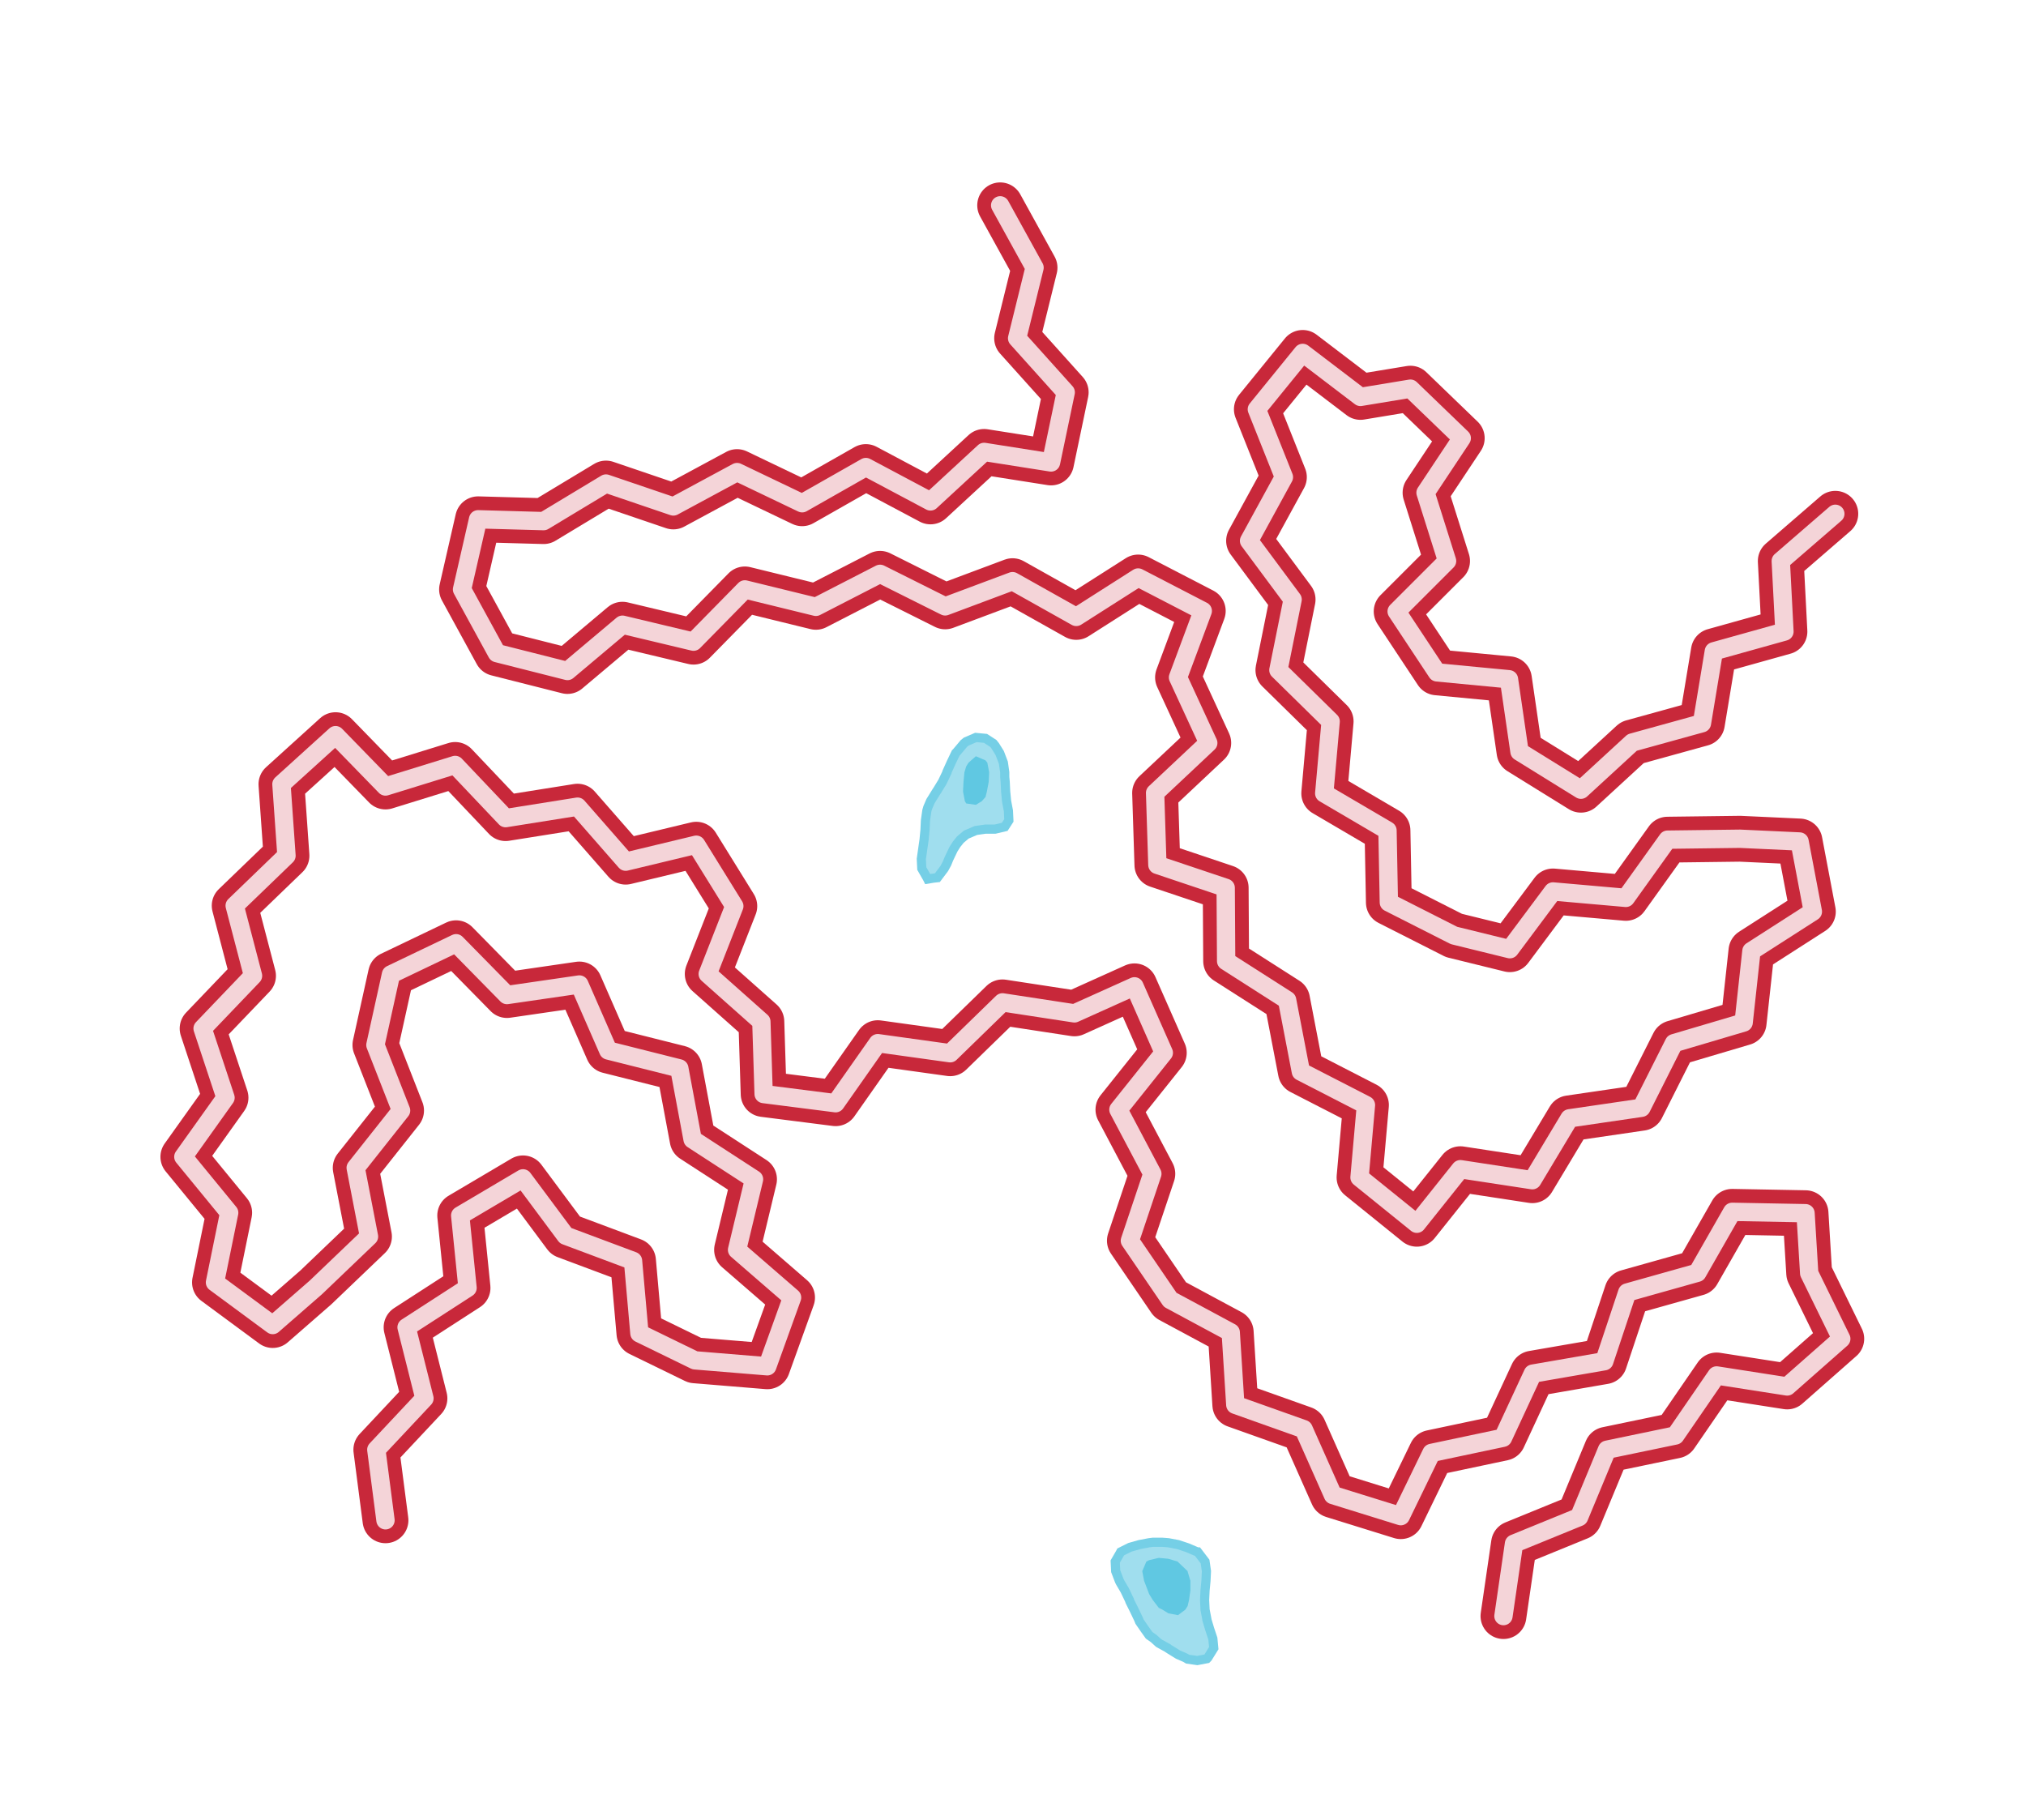
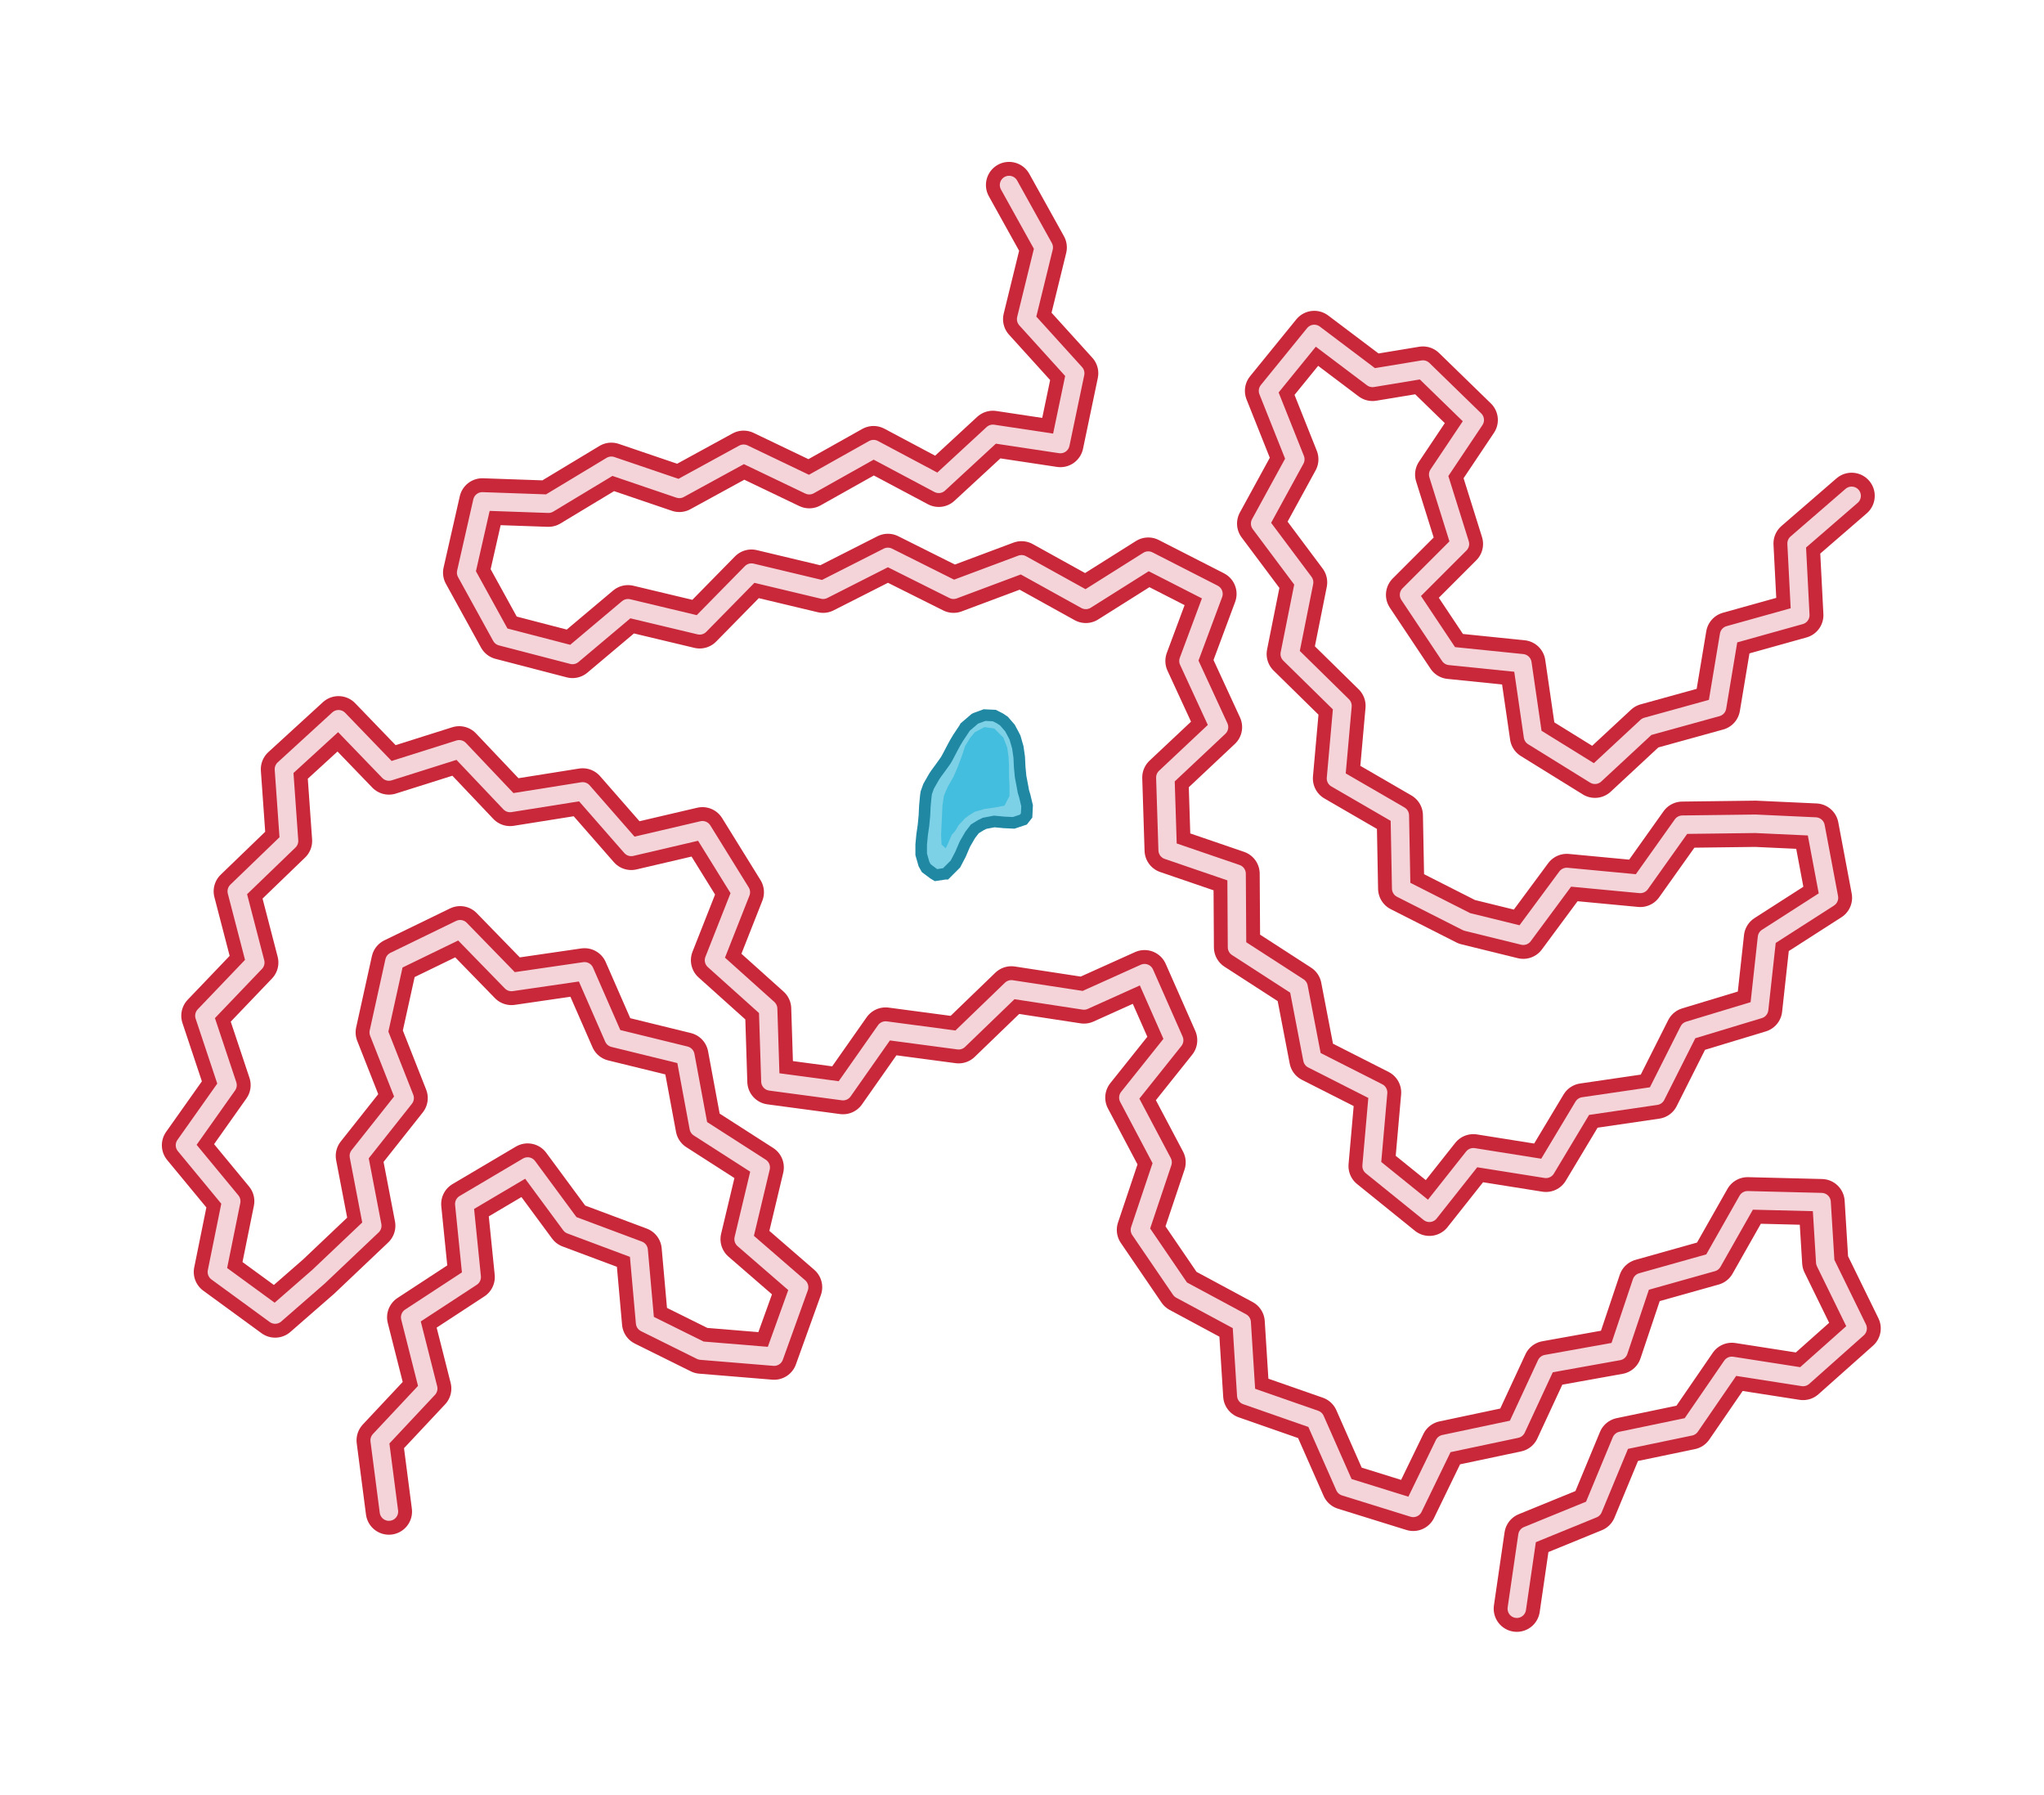
- <svg xmlns="http://www.w3.org/2000/svg" width="44.2" height="39.7" viewBox="0 0 44.2 39.7">
+ <svg xmlns="http://www.w3.org/2000/svg" width="44.2" height="38.8" viewBox="0 0 44.2 38.8">
  <g id="6XYO" data-chains="B+A">
-     <path class="density" d="M20.24,19.18 L20.23,19.16 L20.11,18.95 L20.10,18.74 L20.13,18.53 L20.16,18.32 L20.18,18.11 L20.19,17.90 L20.22,17.69 L20.24,17.62 L20.30,17.48 L20.43,17.27 L20.45,17.24 L20.56,17.06 L20.66,16.85 L20.66,16.84 L20.75,16.64 L20.85,16.43 L20.87,16.41 L21.03,16.22 L21.08,16.18 L21.29,16.09 L21.50,16.11 L21.67,16.22 L21.71,16.27 L21.81,16.43 L21.89,16.64 L21.92,16.85 L21.92,16.95 L21.93,17.06 L21.94,17.27 L21.96,17.48 L22.00,17.69 L22.01,17.90 L21.92,18.04 L21.71,18.09 L21.50,18.09 L21.36,18.11 L21.29,18.12 L21.08,18.21 L20.95,18.32 L20.87,18.42 L20.80,18.53 L20.70,18.74 L20.66,18.84 L20.60,18.95 L20.45,19.15 L20.36,19.16 L20.24,19.18 Z M24.44,34.53 L24.42,34.49 L24.34,34.28 L24.33,34.07 L24.44,33.88 L24.45,33.86 L24.65,33.76 L24.86,33.70 L25.07,33.66 L25.15,33.65 L25.28,33.65 L25.36,33.65 L25.49,33.66 L25.70,33.70 L25.91,33.77 L26.12,33.86 L26.13,33.86 L26.29,34.07 L26.32,34.28 L26.31,34.49 L26.29,34.70 L26.28,34.91 L26.29,35.12 L26.33,35.33 L26.33,35.34 L26.39,35.54 L26.46,35.75 L26.48,35.96 L26.35,36.17 L26.33,36.19 L26.12,36.23 L25.91,36.20 L25.86,36.17 L25.70,36.10 L25.49,35.97 L25.48,35.96 L25.28,35.85 L25.17,35.75 L25.07,35.68 L24.97,35.54 L24.86,35.38 L24.84,35.33 L24.74,35.12 L24.65,34.94 L24.64,34.91 L24.54,34.70 L24.44,34.53 Z" fill="#a0deee" fill-rule="evenodd" stroke="#75cfe6" stroke-width="0.2" />
-     <path class="density" d="M21.08,17.53 L21.05,17.48 L21.01,17.27 L21.02,17.06 L21.04,16.85 L21.08,16.72 L21.13,16.64 L21.29,16.50 L21.50,16.59 L21.54,16.64 L21.58,16.85 L21.57,17.06 L21.53,17.27 L21.50,17.39 L21.42,17.48 L21.29,17.56 L21.08,17.53 Z M25.07,34.78 L25.04,34.70 L24.96,34.49 L24.92,34.28 L25.01,34.07 L25.07,34.04 L25.28,33.99 L25.49,34.01 L25.69,34.07 L25.70,34.08 L25.91,34.28 L25.91,34.29 L25.97,34.49 L25.97,34.70 L25.94,34.91 L25.91,35.04 L25.86,35.12 L25.70,35.24 L25.49,35.20 L25.36,35.12 L25.28,35.08 L25.15,34.91 L25.07,34.78 Z" fill="#60c8e2" fill-rule="evenodd" />
-     <polyline points="21.82,4.48 22.57,5.84 22.19,7.38 23.25,8.56 22.93,10.09 21.47,9.86 20.30,10.94 18.89,10.19 17.50,10.98 16.08,10.30 14.69,11.05 13.22,10.55 11.86,11.37 10.43,11.33 10.08,12.86 10.84,14.25 12.38,14.64 13.58,13.63 15.13,14.00 16.25,12.86 17.80,13.24 19.20,12.52 20.62,13.23 22.09,12.68 23.48,13.46 24.83,12.60 26.24,13.33 25.70,14.78 26.36,16.21 25.20,17.30 25.25,18.87 26.74,19.37 26.75,20.97 28.08,21.82 28.38,23.38 29.80,24.11 29.66,25.69 30.91,26.70 31.86,25.51 33.43,25.75 34.24,24.40 35.81,24.17 36.52,22.76 38.04,22.31 38.21,20.75 39.55,19.89 39.26,18.36 37.96,18.30 36.38,18.32 35.47,19.59 33.88,19.45 32.94,20.71 31.72,20.41 30.30,19.69 30.27,18.12 28.89,17.31 29.03,15.74 27.89,14.62 28.20,13.08 27.25,11.80 28.01,10.41 27.42,8.93 28.42,7.70 29.68,8.66 30.77,8.48 31.89,9.56 31.10,10.75 31.57,12.24 30.47,13.34 31.35,14.67 32.92,14.82 33.15,16.40 34.49,17.23 35.61,16.20 37.13,15.78 37.39,14.21 38.93,13.78 38.85,12.24 40.04,11.21" fill="none" stroke="#c8283a" stroke-width="1.00" stroke-linejoin="round" stroke-linecap="round" />
-     <polyline points="32.80,35.26 33.03,33.68 34.45,33.10 35.06,31.63 36.55,31.32 37.45,30.01 38.99,30.25 40.17,29.21 39.47,27.78 39.39,26.47 37.79,26.44 37.03,27.77 35.50,28.20 35.00,29.70 33.44,29.97 32.79,31.37 31.23,31.70 30.56,33.08 29.08,32.62 28.44,31.18 26.95,30.65 26.85,29.07 25.53,28.36 24.65,27.07 25.14,25.61 24.40,24.21 25.39,22.97 24.75,21.52 23.44,22.11 21.87,21.87 20.73,22.98 19.15,22.76 18.23,24.07 16.66,23.87 16.61,22.29 15.44,21.25 16.02,19.77 15.19,18.43 13.65,18.80 12.60,17.60 11.03,17.85 9.93,16.69 8.41,17.16 7.32,16.04 6.14,17.11 6.25,18.67 5.12,19.76 5.52,21.29 4.42,22.44 4.92,23.95 4.00,25.24 5.00,26.46 4.69,27.98 5.95,28.91 6.89,28.09 8.05,26.98 7.76,25.48 8.75,24.23 8.19,22.80 8.53,21.26 9.95,20.58 11.06,21.71 12.64,21.48 13.27,22.92 14.82,23.31 15.11,24.86 16.45,25.73 16.08,27.27 17.28,28.31 16.74,29.81 15.16,29.68 13.95,29.09 13.81,27.51 12.34,26.96 11.41,25.71 10.04,26.52 10.20,28.10 8.87,28.96 9.26,30.51 8.21,31.63 8.41,33.17" fill="none" stroke="#c8283a" stroke-width="1.00" stroke-linejoin="round" stroke-linecap="round" />
-     <polyline points="21.82,4.48 22.57,5.84 22.19,7.38 23.25,8.56 22.93,10.09 21.47,9.86 20.30,10.94 18.89,10.19 17.50,10.98 16.08,10.30 14.69,11.05 13.22,10.55 11.86,11.37 10.43,11.33 10.08,12.86 10.84,14.25 12.38,14.64 13.58,13.63 15.13,14.00 16.25,12.86 17.80,13.24 19.20,12.52 20.62,13.23 22.09,12.68 23.48,13.46 24.83,12.60 26.24,13.33 25.70,14.78 26.36,16.21 25.20,17.30 25.25,18.87 26.74,19.37 26.75,20.97 28.08,21.82 28.38,23.38 29.80,24.11 29.66,25.69 30.91,26.70 31.86,25.51 33.43,25.75 34.24,24.40 35.81,24.17 36.52,22.76 38.04,22.31 38.21,20.75 39.55,19.89 39.26,18.36 37.96,18.30 36.38,18.32 35.47,19.59 33.88,19.45 32.94,20.71 31.72,20.41 30.30,19.69 30.27,18.12 28.89,17.31 29.03,15.74 27.89,14.62 28.20,13.08 27.25,11.80 28.01,10.41 27.42,8.93 28.42,7.70 29.68,8.66 30.77,8.48 31.89,9.56 31.10,10.75 31.57,12.24 30.47,13.34 31.35,14.67 32.92,14.82 33.15,16.40 34.49,17.23 35.61,16.20 37.13,15.78 37.39,14.21 38.93,13.78 38.85,12.24 40.04,11.21" fill="none" stroke="#f4d4d8" stroke-width="0.40" stroke-linejoin="round" stroke-linecap="round" />
-     <polyline points="32.80,35.26 33.03,33.68 34.45,33.10 35.06,31.63 36.55,31.32 37.45,30.01 38.99,30.25 40.17,29.21 39.47,27.78 39.39,26.47 37.79,26.44 37.03,27.77 35.50,28.20 35.00,29.70 33.44,29.97 32.79,31.37 31.23,31.70 30.56,33.08 29.08,32.62 28.44,31.18 26.95,30.65 26.85,29.07 25.53,28.36 24.65,27.07 25.14,25.61 24.40,24.21 25.39,22.97 24.75,21.52 23.44,22.11 21.87,21.87 20.73,22.98 19.15,22.76 18.23,24.07 16.66,23.87 16.61,22.29 15.44,21.25 16.02,19.77 15.19,18.43 13.65,18.80 12.60,17.60 11.03,17.85 9.93,16.69 8.41,17.16 7.32,16.04 6.14,17.11 6.25,18.67 5.12,19.76 5.52,21.29 4.42,22.44 4.92,23.95 4.00,25.24 5.00,26.46 4.69,27.98 5.95,28.91 6.89,28.09 8.05,26.98 7.76,25.48 8.75,24.23 8.19,22.80 8.53,21.26 9.95,20.58 11.06,21.71 12.64,21.48 13.27,22.92 14.82,23.31 15.11,24.86 16.45,25.73 16.08,27.27 17.28,28.31 16.74,29.81 15.16,29.68 13.95,29.09 13.81,27.51 12.34,26.96 11.41,25.71 10.04,26.52 10.20,28.10 8.87,28.96 9.26,30.51 8.21,31.63 8.41,33.17" fill="none" stroke="#f4d4d8" stroke-width="0.40" stroke-linejoin="round" stroke-linecap="round" />
+     <path class="density" d="M20.03,18.77 L19.98,18.68 L19.92,18.47 L19.92,18.26 L19.94,18.05 L19.97,17.84 L19.99,17.63 L20.00,17.42 L20.02,17.21 L20.03,17.14 L20.08,17.00 L20.20,16.79 L20.24,16.73 L20.35,16.58 L20.45,16.44 L20.49,16.37 L20.60,16.16 L20.66,16.05 L20.72,15.95 L20.86,15.74 L20.87,15.72 L21.08,15.54 L21.10,15.53 L21.29,15.46 L21.50,15.47 L21.62,15.53 L21.71,15.59 L21.84,15.74 L21.92,15.89 L21.95,15.95 L22.01,16.16 L22.04,16.37 L22.05,16.58 L22.07,16.79 L22.11,17.00 L22.13,17.11 L22.16,17.21 L22.21,17.42 L22.20,17.63 L22.13,17.72 L21.92,17.79 L21.71,17.78 L21.50,17.76 L21.29,17.80 L21.21,17.84 L21.08,17.92 L20.98,18.05 L20.87,18.24 L20.86,18.26 L20.77,18.47 L20.66,18.68 L20.66,18.68 L20.45,18.89 L20.44,18.89 L20.24,18.92 L20.19,18.89 L20.03,18.77 Z" fill="#7cd1e7" fill-rule="evenodd" stroke="#2088a3" stroke-width="0.25" />
+     <path class="density" d="M20.45,18.34 L20.36,18.26 L20.35,18.05 L20.36,17.84 L20.37,17.63 L20.38,17.42 L20.41,17.21 L20.45,17.11 L20.50,17.00 L20.62,16.79 L20.66,16.70 L20.71,16.58 L20.79,16.37 L20.86,16.16 L20.87,16.13 L20.98,15.95 L21.08,15.83 L21.25,15.74 L21.29,15.72 L21.43,15.74 L21.50,15.75 L21.70,15.95 L21.71,15.98 L21.78,16.16 L21.81,16.37 L21.82,16.58 L21.82,16.79 L21.83,17.00 L21.83,17.21 L21.72,17.42 L21.71,17.42 L21.50,17.46 L21.29,17.49 L21.08,17.55 L20.95,17.63 L20.87,17.69 L20.73,17.84 L20.66,17.96 L20.58,18.05 L20.49,18.26 L20.45,18.34 Z" fill="#44bede" fill-rule="evenodd" />
+     <polyline points="21.82,4.00 22.57,5.35 22.19,6.90 23.25,8.07 22.93,9.60 21.47,9.38 20.30,10.46 18.89,9.71 17.50,10.49 16.08,9.81 14.69,10.57 13.22,10.07 11.86,10.89 10.43,10.84 10.08,12.38 10.84,13.76 12.38,14.16 13.58,13.15 15.13,13.52 16.25,12.38 17.80,12.75 19.20,12.04 20.62,12.75 22.09,12.20 23.48,12.97 24.83,12.12 26.24,12.84 25.70,14.29 26.36,15.72 25.20,16.81 25.25,18.38 26.74,18.89 26.75,20.48 28.08,21.34 28.38,22.90 29.80,23.62 29.66,25.21 30.91,26.22 31.86,25.02 33.43,25.27 34.24,23.92 35.81,23.69 36.52,22.28 38.04,21.82 38.21,20.27 39.55,19.41 39.26,17.87 37.96,17.81 36.38,17.83 35.47,19.11 33.88,18.96 32.94,20.23 31.72,19.93 30.30,19.21 30.27,17.63 28.89,16.83 29.03,15.26 27.89,14.14 28.20,12.59 27.25,11.32 28.01,9.93 27.42,8.45 28.42,7.22 29.68,8.17 30.77,7.99 31.89,9.08 31.10,10.26 31.57,11.76 30.47,12.86 31.35,14.18 32.92,14.34 33.15,15.92 34.49,16.75 35.61,15.71 37.13,15.29 37.39,13.73 38.93,13.30 38.85,11.75 40.04,10.72" fill="none" stroke="#c8283a" stroke-width="1.00" stroke-linejoin="round" stroke-linecap="round" />
+     <polyline points="32.80,34.78 33.03,33.20 34.45,32.62 35.06,31.15 36.55,30.84 37.45,29.53 38.99,29.77 40.17,28.72 39.47,27.29 39.39,25.99 37.79,25.95 37.03,27.29 35.50,27.72 35.00,29.21 33.44,29.49 32.79,30.89 31.23,31.22 30.56,32.60 29.08,32.14 28.44,30.69 26.95,30.17 26.85,28.59 25.53,27.88 24.65,26.59 25.14,25.13 24.40,23.73 25.39,22.49 24.75,21.04 23.44,21.63 21.87,21.39 20.73,22.49 19.15,22.28 18.23,23.59 16.66,23.38 16.61,21.81 15.44,20.76 16.02,19.29 15.19,17.95 13.65,18.31 12.60,17.11 11.03,17.36 9.93,16.20 8.41,16.68 7.32,15.55 6.14,16.63 6.25,18.18 5.12,19.27 5.52,20.81 4.42,21.96 4.92,23.46 4.00,24.76 5.00,25.97 4.69,27.50 5.95,28.42 6.89,27.60 8.05,26.50 7.76,24.99 8.75,23.74 8.19,22.32 8.53,20.78 9.95,20.09 11.06,21.23 12.64,21.00 13.27,22.44 14.82,22.82 15.11,24.38 16.45,25.24 16.08,26.79 17.28,27.83 16.74,29.33 15.16,29.20 13.95,28.60 13.81,27.03 12.34,26.48 11.41,25.22 10.04,26.03 10.20,27.61 8.87,28.48 9.26,30.02 8.21,31.14 8.41,32.68" fill="none" stroke="#c8283a" stroke-width="1.00" stroke-linejoin="round" stroke-linecap="round" />
+     <polyline points="21.82,4.00 22.57,5.35 22.19,6.90 23.25,8.07 22.93,9.60 21.47,9.38 20.30,10.46 18.89,9.71 17.50,10.49 16.08,9.81 14.69,10.57 13.22,10.07 11.86,10.89 10.43,10.84 10.08,12.38 10.84,13.76 12.38,14.16 13.58,13.15 15.13,13.52 16.25,12.38 17.80,12.75 19.20,12.04 20.62,12.75 22.09,12.20 23.48,12.97 24.83,12.12 26.24,12.84 25.70,14.29 26.36,15.72 25.20,16.81 25.25,18.38 26.74,18.89 26.75,20.48 28.08,21.34 28.38,22.90 29.80,23.62 29.66,25.21 30.91,26.22 31.86,25.02 33.43,25.27 34.24,23.92 35.81,23.69 36.52,22.28 38.04,21.82 38.21,20.27 39.55,19.41 39.26,17.87 37.96,17.81 36.38,17.83 35.47,19.11 33.88,18.96 32.94,20.23 31.72,19.93 30.30,19.21 30.27,17.63 28.89,16.83 29.03,15.26 27.89,14.14 28.20,12.59 27.25,11.32 28.01,9.93 27.42,8.45 28.42,7.22 29.68,8.17 30.77,7.99 31.89,9.08 31.10,10.26 31.57,11.76 30.47,12.86 31.35,14.18 32.92,14.34 33.15,15.92 34.49,16.75 35.61,15.71 37.13,15.29 37.39,13.73 38.93,13.30 38.85,11.75 40.04,10.72" fill="none" stroke="#f4d4d8" stroke-width="0.40" stroke-linejoin="round" stroke-linecap="round" />
+     <polyline points="32.80,34.78 33.03,33.20 34.45,32.62 35.06,31.15 36.55,30.84 37.45,29.53 38.99,29.77 40.17,28.72 39.47,27.29 39.39,25.99 37.79,25.95 37.03,27.29 35.50,27.72 35.00,29.21 33.44,29.49 32.79,30.89 31.23,31.22 30.56,32.60 29.08,32.14 28.44,30.69 26.95,30.17 26.85,28.59 25.53,27.88 24.65,26.59 25.14,25.13 24.40,23.73 25.39,22.49 24.75,21.04 23.44,21.63 21.87,21.39 20.73,22.49 19.15,22.28 18.23,23.59 16.66,23.38 16.61,21.81 15.44,20.76 16.02,19.29 15.19,17.95 13.65,18.31 12.60,17.11 11.03,17.36 9.93,16.20 8.41,16.68 7.32,15.55 6.14,16.63 6.25,18.18 5.12,19.27 5.52,20.81 4.42,21.96 4.92,23.46 4.00,24.76 5.00,25.97 4.69,27.50 5.95,28.42 6.89,27.60 8.05,26.50 7.76,24.99 8.75,23.74 8.19,22.32 8.53,20.78 9.95,20.09 11.06,21.23 12.64,21.00 13.27,22.44 14.82,22.82 15.11,24.38 16.45,25.24 16.08,26.79 17.28,27.83 16.74,29.33 15.16,29.20 13.95,28.60 13.81,27.03 12.34,26.48 11.41,25.22 10.04,26.03 10.20,27.61 8.87,28.48 9.26,30.02 8.21,31.14 8.41,32.68" fill="none" stroke="#f4d4d8" stroke-width="0.40" stroke-linejoin="round" stroke-linecap="round" />
  </g>
</svg>
